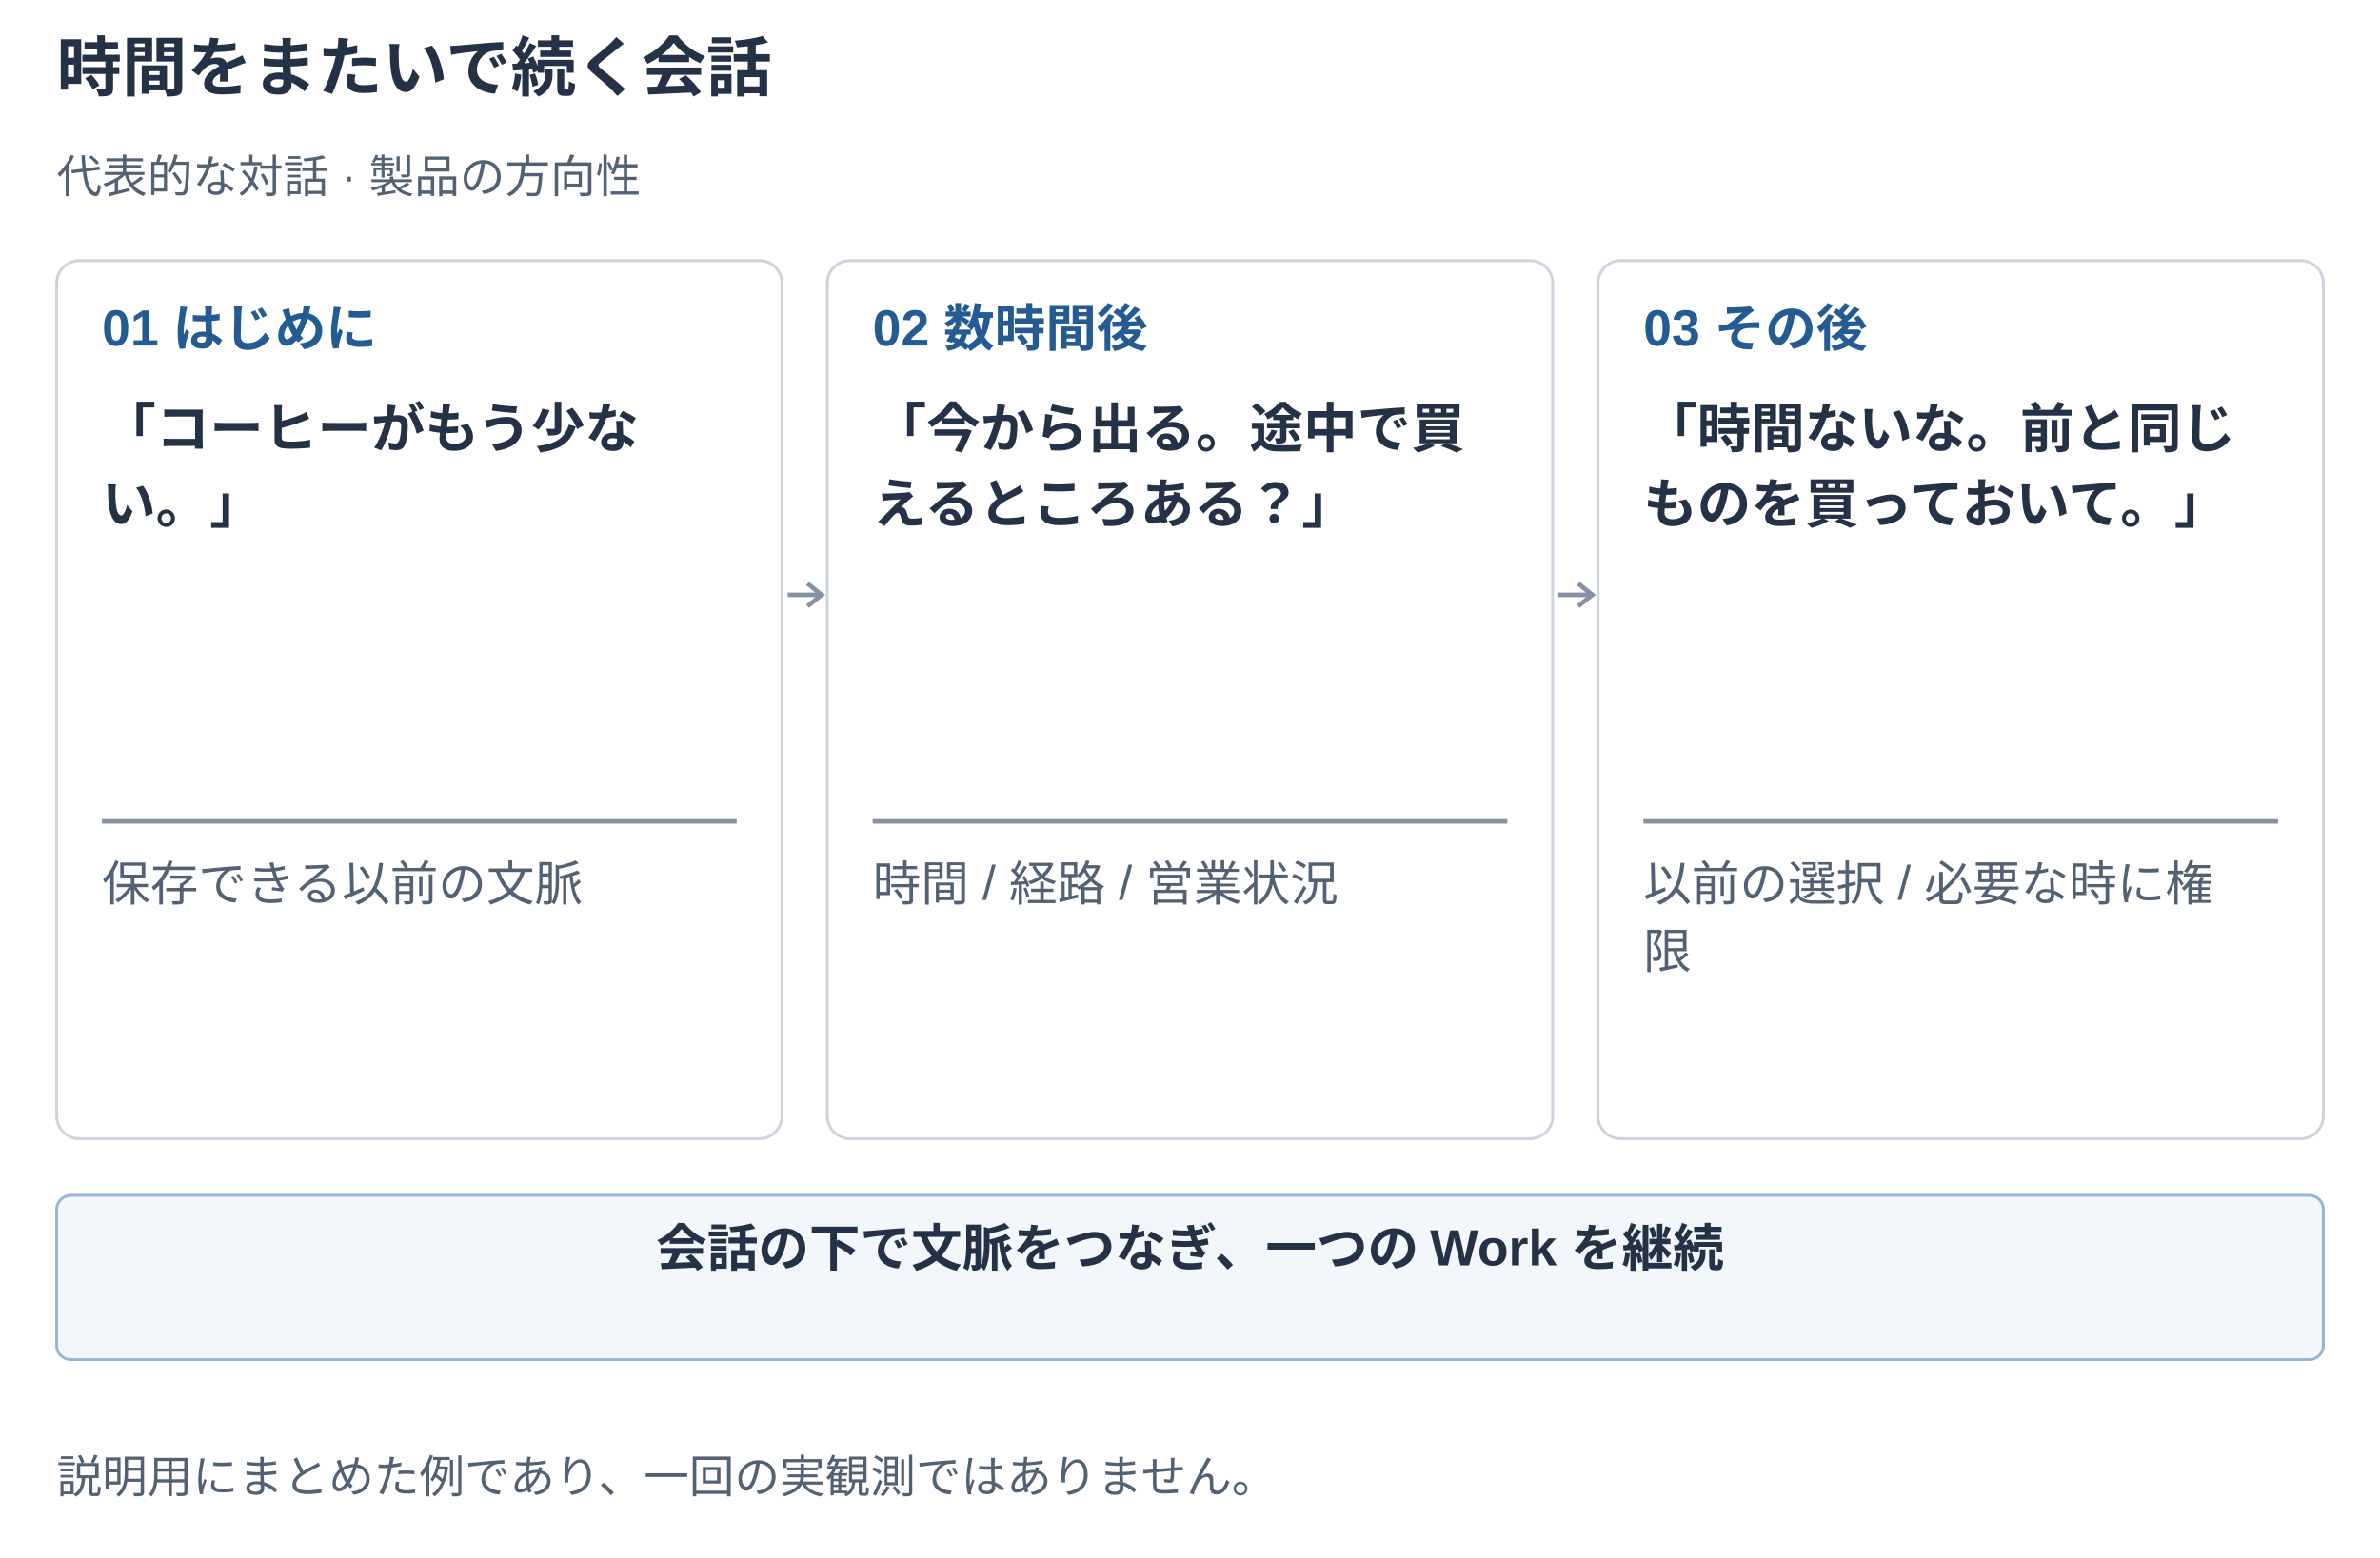
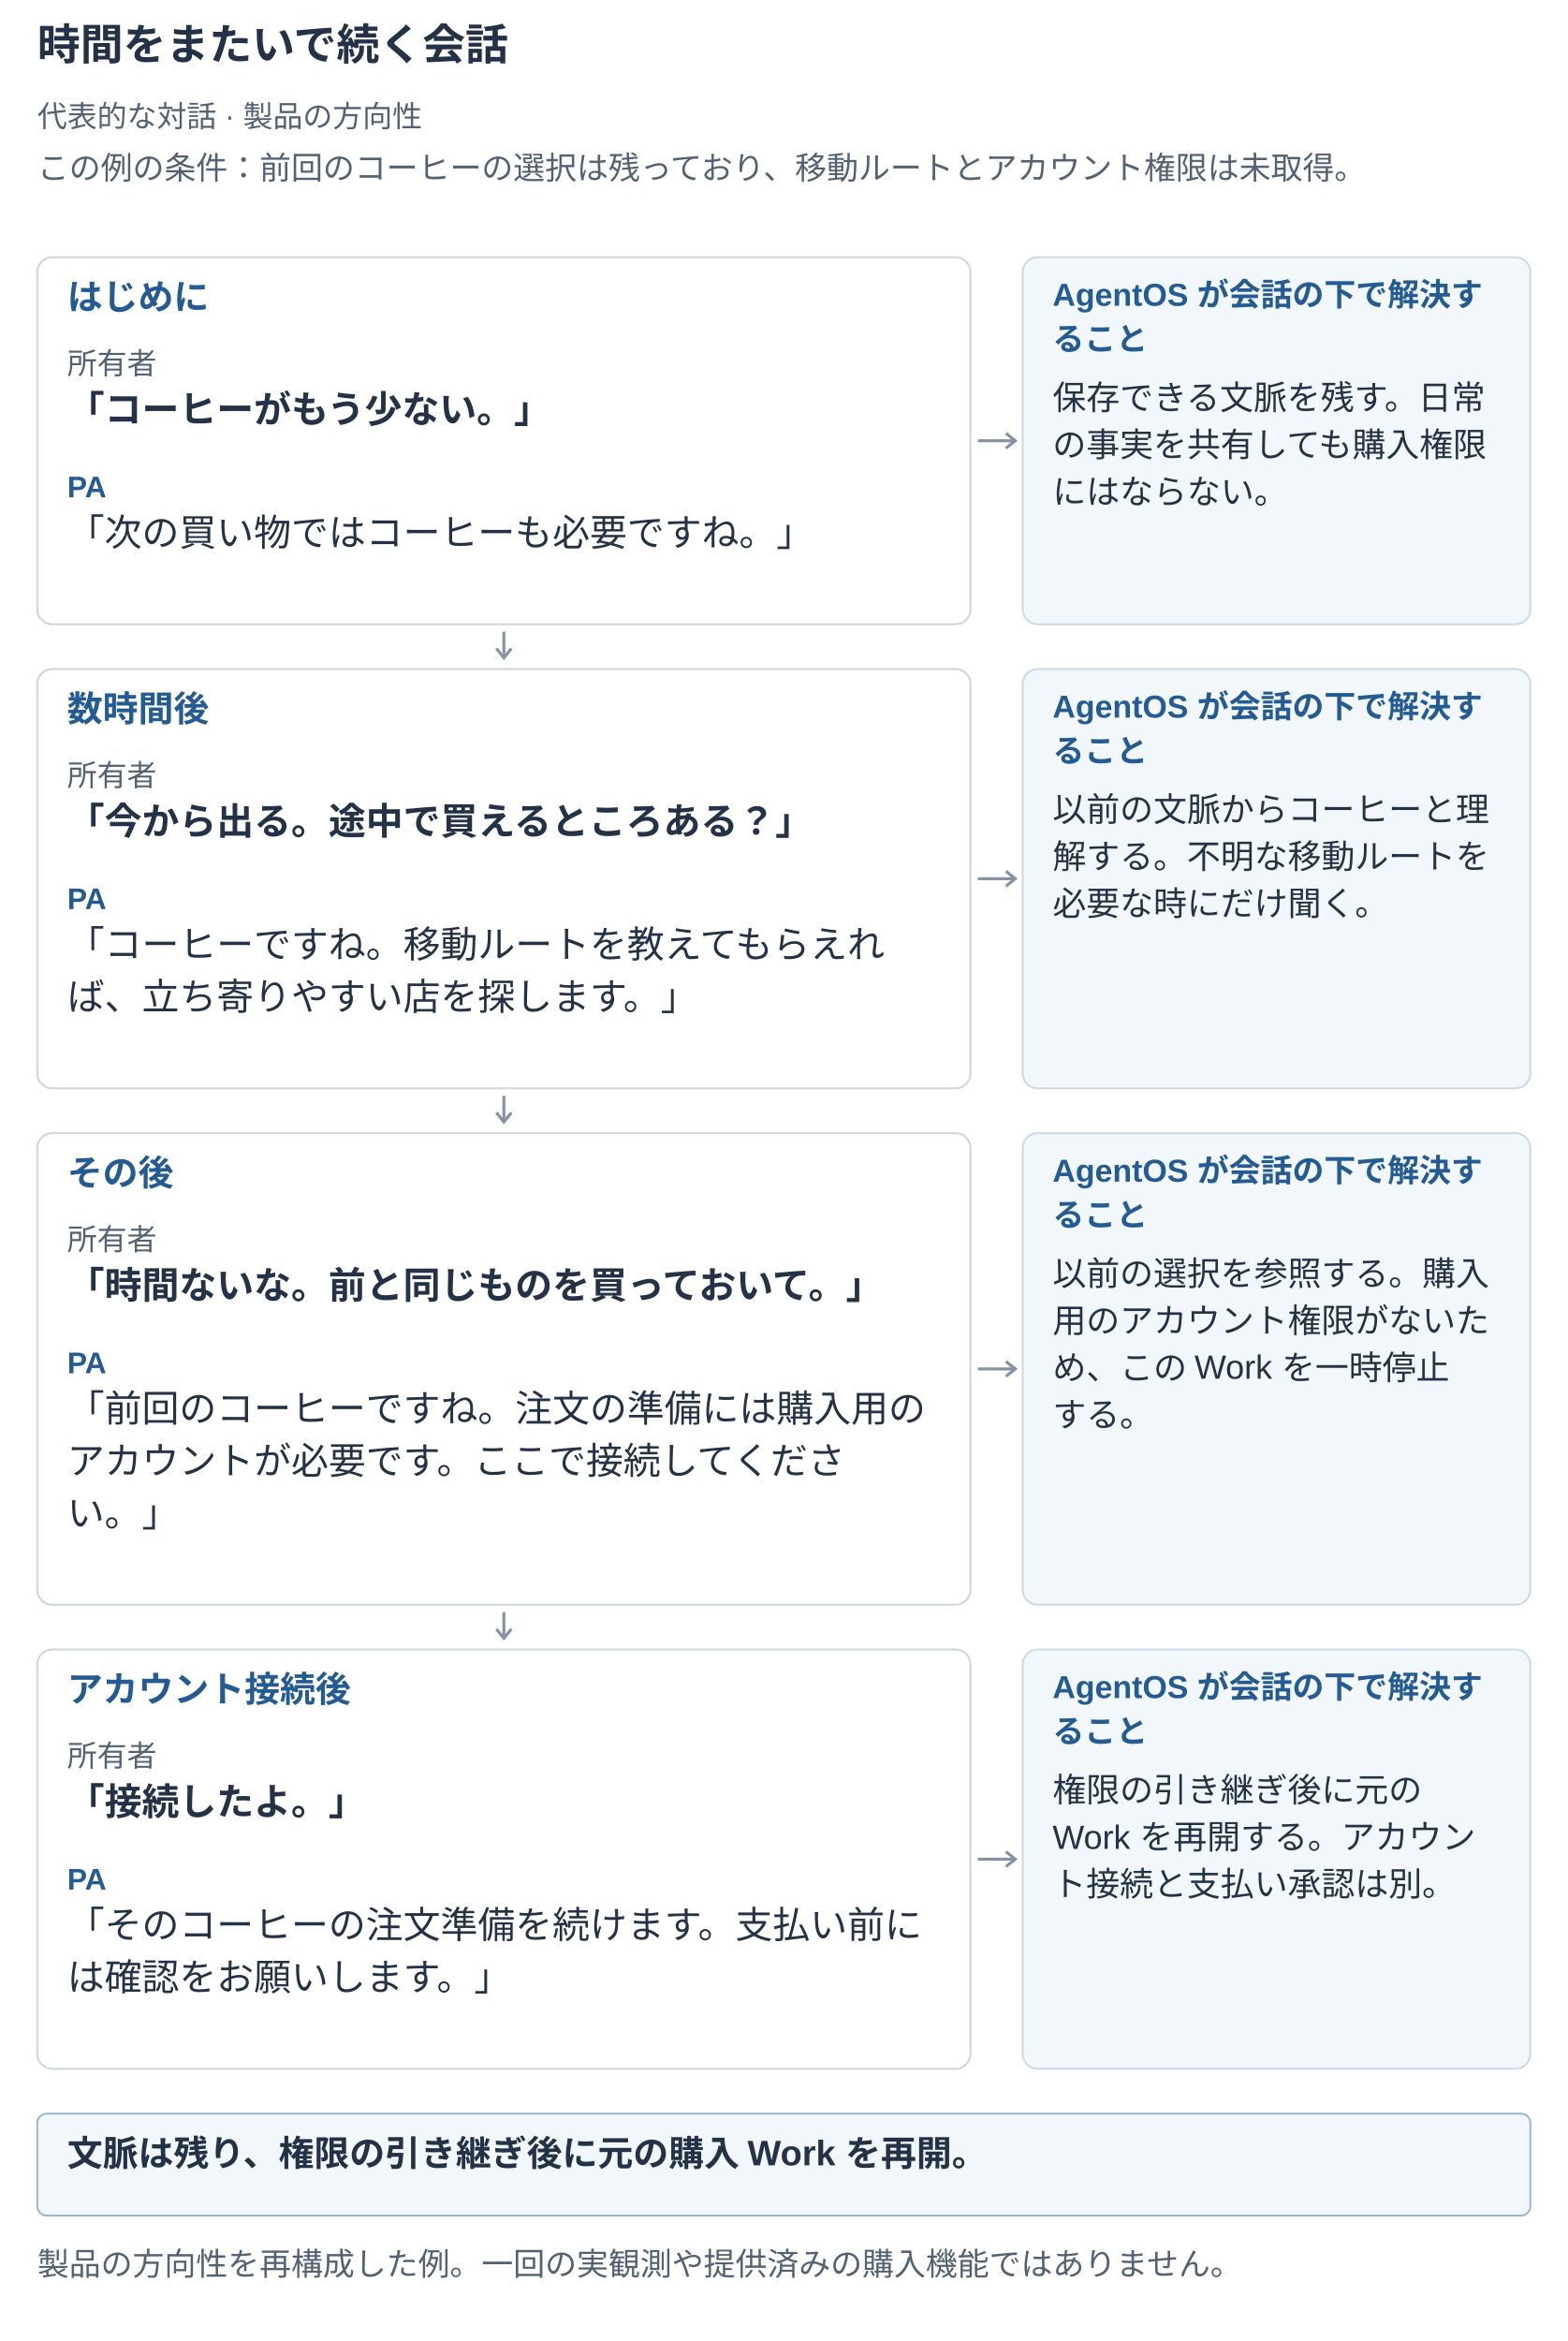
- <svg xmlns="http://www.w3.org/2000/svg" width="840" height="550" viewBox="0 0 840 550" role="img" aria-labelledby="title desc">
+ <svg xmlns="http://www.w3.org/2000/svg" width="840" height="1254" viewBox="0 0 840 1254" role="img" aria-labelledby="title desc">
  <style>text{font-family:Arial,"Noto Sans",sans-serif;fill:#243247} .bold{font-weight:700} .muted{fill:#526174} .blue{fill:#245b92}</style>
-   <rect width="840" height="550" fill="#fff" />
+   <rect width="840" height="1254" fill="#fff" />
  <text x="20" y="32.0" font-size="23" class="bold" text-anchor="start">時間をまたいで続く会話</text>
  <text x="20" y="68" font-size="16" class="muted" text-anchor="start">代表的な対話 · 製品の方向性</text>
-   <rect x="20" y="92" width="256" height="310" rx="8" fill="#fff" stroke="#ccd4de" />
-   <text x="36" y="122" font-size="18" class="blue bold" text-anchor="start">01  はじめに</text>
-   <text x="36" y="158.0" font-size="19" class="bold" text-anchor="start">「コーヒーがもう少な</text>
-   <text x="36" y="184.6" font-size="19" class="bold" text-anchor="start">い。」</text>
-   <path d="M36 290H260" fill="none" stroke="#8492a3" stroke-width="1.6" />
-   <text x="36" y="318.0" font-size="17" class="muted" text-anchor="start">保存できる以前の文脈</text>
-   <path d="M278 210 L290 210" fill="none" stroke="#8492a3" stroke-width="1.6" />
-   <path d="M285 206 L290 210 L285 214" fill="none" stroke="#8492a3" stroke-width="1.6" />
-   <rect x="292" y="92" width="256" height="310" rx="8" fill="#fff" stroke="#ccd4de" />
-   <text x="308" y="122" font-size="18" class="blue bold" text-anchor="start">02  数時間後</text>
-   <text x="308" y="158.0" font-size="19" class="bold" text-anchor="start">「今から出る。途中で買</text>
-   <text x="308" y="184.6" font-size="19" class="bold" text-anchor="start">えるところある？」</text>
-   <path d="M308 290H532" fill="none" stroke="#8492a3" stroke-width="1.6" />
-   <text x="308" y="318.0" font-size="17" class="muted" text-anchor="start">時間 / 経路 / 営業状況</text>
-   <path d="M550 210 L562 210" fill="none" stroke="#8492a3" stroke-width="1.6" />
-   <path d="M557 206 L562 210 L557 214" fill="none" stroke="#8492a3" stroke-width="1.6" />
-   <rect x="564" y="92" width="256" height="310" rx="8" fill="#fff" stroke="#ccd4de" />
-   <text x="580" y="122" font-size="18" class="blue bold" text-anchor="start">03  その後</text>
-   <text x="580" y="158.0" font-size="19" class="bold" text-anchor="start">「時間ないな。前と同じ</text>
-   <text x="580" y="184.6" font-size="19" class="bold" text-anchor="start">ものを買っておいて。」</text>
-   <path d="M580 290H804" fill="none" stroke="#8492a3" stroke-width="1.6" />
-   <text x="580" y="318.0" font-size="17" class="muted" text-anchor="start">以前の選択 / 必要な時に権</text>
-   <text x="580" y="341.8" font-size="17" class="muted" text-anchor="start">限</text>
-   <rect x="20" y="422" width="800" height="58" rx="5" fill="#f2f7fc" stroke="#96b6d6" />
-   <text x="420.0" y="447" font-size="18" class="bold" text-anchor="middle">会話の下で文脈をつなぎ、一つの Work を継続</text>
-   <text x="20" y="527.0" font-size="16" class="muted" text-anchor="start">説明用にまとめた例であり、一回の実観測ではありません。</text>
+   <text x="20" y="96.0" font-size="17" class="muted" text-anchor="start">この例の条件：前回のコーヒーの選択は残っており、移動ルートとアカウント権限は未取得。</text>
+   <rect x="20" y="137.8" width="500" height="196.6" rx="8" fill="#fff" stroke="#ccd4de" />
+   <text x="36" y="165.8" font-size="19" class="blue bold" text-anchor="start">はじめに</text>
+   <text x="36" y="200.4" font-size="16" class="muted" text-anchor="start">所有者</text>
+   <text x="36" y="226.4" font-size="20" class="bold" text-anchor="start">「コーヒーがもう少ない。」</text>
+   <text x="36" y="266.4" font-size="16" class="blue bold" text-anchor="start">PA</text>
+   <text x="36" y="292.4" font-size="20" class="" text-anchor="start">「次の買い物ではコーヒーも必要ですね。」</text>
+   <rect x="548" y="137.8" width="272" height="196.6" rx="8" fill="#f2f7fc" stroke="#ccd8e6" />
+   <path d="M524 236.1 L544 236.1" fill="none" stroke="#8492a3" stroke-width="1.6" />
+   <path d="M539 232.1 L544 236.1 L539 240.1" fill="none" stroke="#8492a3" stroke-width="1.6" />
+   <text x="564" y="163.8" font-size="17" class="blue bold" text-anchor="start">AgentOS が会話の下で解決す</text>
+   <text x="564" y="187.6" font-size="17" class="blue bold" text-anchor="start">ること</text>
+   <text x="564" y="219.4" font-size="18" class="" text-anchor="start">保存できる文脈を残す。日常</text>
+   <text x="564" y="244.6" font-size="18" class="" text-anchor="start">の事実を共有しても購入権限</text>
+   <text x="564" y="269.8" font-size="18" class="" text-anchor="start">にはならない。</text>
+   <path d="M270 338.4 L270 352.4" fill="none" stroke="#8492a3" stroke-width="1.6" />
+   <path d="M266 347.4 L270 352.4 L274 347.4" fill="none" stroke="#8492a3" stroke-width="1.6" />
+   <rect x="20" y="358.4" width="500" height="224.6" rx="8" fill="#fff" stroke="#ccd4de" />
+   <text x="36" y="386.4" font-size="19" class="blue bold" text-anchor="start">数時間後</text>
+   <text x="36" y="421.0" font-size="16" class="muted" text-anchor="start">所有者</text>
+   <text x="36" y="447.0" font-size="20" class="bold" text-anchor="start">「今から出る。途中で買えるところある？」</text>
+   <text x="36" y="487.0" font-size="16" class="blue bold" text-anchor="start">PA</text>
+   <text x="36" y="513.0" font-size="20" class="" text-anchor="start">「コーヒーですね。移動ルートを教えてもらえれ</text>
+   <text x="36" y="541.0" font-size="20" class="" text-anchor="start">ば、立ち寄りやすい店を探します。」</text>
+   <rect x="548" y="358.4" width="272" height="224.6" rx="8" fill="#f2f7fc" stroke="#ccd8e6" />
+   <path d="M524 470.7 L544 470.7" fill="none" stroke="#8492a3" stroke-width="1.6" />
+   <path d="M539 466.7 L544 470.7 L539 474.7" fill="none" stroke="#8492a3" stroke-width="1.6" />
+   <text x="564" y="384.4" font-size="17" class="blue bold" text-anchor="start">AgentOS が会話の下で解決す</text>
+   <text x="564" y="408.2" font-size="17" class="blue bold" text-anchor="start">ること</text>
+   <text x="564" y="440.0" font-size="18" class="" text-anchor="start">以前の文脈からコーヒーと理</text>
+   <text x="564" y="465.2" font-size="18" class="" text-anchor="start">解する。不明な移動ルートを</text>
+   <text x="564" y="490.4" font-size="18" class="" text-anchor="start">必要な時にだけ聞く。</text>
+   <path d="M270 587.0 L270 601.0" fill="none" stroke="#8492a3" stroke-width="1.6" />
+   <path d="M266 596.0 L270 601.0 L274 596.0" fill="none" stroke="#8492a3" stroke-width="1.6" />
+   <rect x="20" y="607.0" width="500" height="252.6" rx="8" fill="#fff" stroke="#ccd4de" />
+   <text x="36" y="635.0" font-size="19" class="blue bold" text-anchor="start">その後</text>
+   <text x="36" y="669.6" font-size="16" class="muted" text-anchor="start">所有者</text>
+   <text x="36" y="695.6" font-size="20" class="bold" text-anchor="start">「時間ないな。前と同じものを買っておいて。」</text>
+   <text x="36" y="735.6" font-size="16" class="blue bold" text-anchor="start">PA</text>
+   <text x="36" y="761.6" font-size="20" class="" text-anchor="start">「前回のコーヒーですね。注文の準備には購入用の</text>
+   <text x="36" y="789.6" font-size="20" class="" text-anchor="start">アカウントが必要です。ここで接続してくださ</text>
+   <text x="36" y="817.6" font-size="20" class="" text-anchor="start">い。」</text>
+   <rect x="548" y="607.0" width="272" height="252.6" rx="8" fill="#f2f7fc" stroke="#ccd8e6" />
+   <path d="M524 733.3 L544 733.3" fill="none" stroke="#8492a3" stroke-width="1.6" />
+   <path d="M539 729.3 L544 733.3 L539 737.3" fill="none" stroke="#8492a3" stroke-width="1.6" />
+   <text x="564" y="633.0" font-size="17" class="blue bold" text-anchor="start">AgentOS が会話の下で解決す</text>
+   <text x="564" y="656.8" font-size="17" class="blue bold" text-anchor="start">ること</text>
+   <text x="564" y="688.6" font-size="18" class="" text-anchor="start">以前の選択を参照する。購入</text>
+   <text x="564" y="713.8" font-size="18" class="" text-anchor="start">用のアカウント権限がないた</text>
+   <text x="564" y="739.0" font-size="18" class="" text-anchor="start">め、この Work を一時停止</text>
+   <text x="564" y="764.2" font-size="18" class="" text-anchor="start">する。</text>
+   <path d="M270 863.6 L270 877.6" fill="none" stroke="#8492a3" stroke-width="1.6" />
+   <path d="M266 872.6 L270 877.6 L274 872.6" fill="none" stroke="#8492a3" stroke-width="1.6" />
+   <rect x="20" y="883.6" width="500" height="224.6" rx="8" fill="#fff" stroke="#ccd4de" />
+   <text x="36" y="911.6" font-size="19" class="blue bold" text-anchor="start">アカウント接続後</text>
+   <text x="36" y="946.2" font-size="16" class="muted" text-anchor="start">所有者</text>
+   <text x="36" y="972.2" font-size="20" class="bold" text-anchor="start">「接続したよ。」</text>
+   <text x="36" y="1012.2" font-size="16" class="blue bold" text-anchor="start">PA</text>
+   <text x="36" y="1038.2" font-size="20" class="" text-anchor="start">「そのコーヒーの注文準備を続けます。支払い前に</text>
+   <text x="36" y="1066.2" font-size="20" class="" text-anchor="start">は確認をお願いします。」</text>
+   <rect x="548" y="883.6" width="272" height="224.6" rx="8" fill="#f2f7fc" stroke="#ccd8e6" />
+   <path d="M524 995.9 L544 995.9" fill="none" stroke="#8492a3" stroke-width="1.6" />
+   <path d="M539 991.9 L544 995.9 L539 999.9" fill="none" stroke="#8492a3" stroke-width="1.6" />
+   <text x="564" y="909.6" font-size="17" class="blue bold" text-anchor="start">AgentOS が会話の下で解決す</text>
+   <text x="564" y="933.4" font-size="17" class="blue bold" text-anchor="start">ること</text>
+   <text x="564" y="965.2" font-size="18" class="" text-anchor="start">権限の引き継ぎ後に元の</text>
+   <text x="564" y="990.4" font-size="18" class="" text-anchor="start">Work を再開する。アカウン</text>
+   <text x="564" y="1015.6" font-size="18" class="" text-anchor="start">ト接続と支払い承認は別。</text>
+   <rect x="20" y="1132.2" width="800" height="54.6" rx="5" fill="#f2f7fc" stroke="#96b6d6" />
+   <text x="36" y="1160.2" font-size="19" class="bold" text-anchor="start">文脈は残り、権限の引き継ぎ後に元の購入 Work を再開。</text>
+   <text x="20" y="1218.8" font-size="17" class="muted" text-anchor="start">製品の方向性を再構成した例。一回の実観測や提供済みの購入機能ではありません。</text>
</svg>
